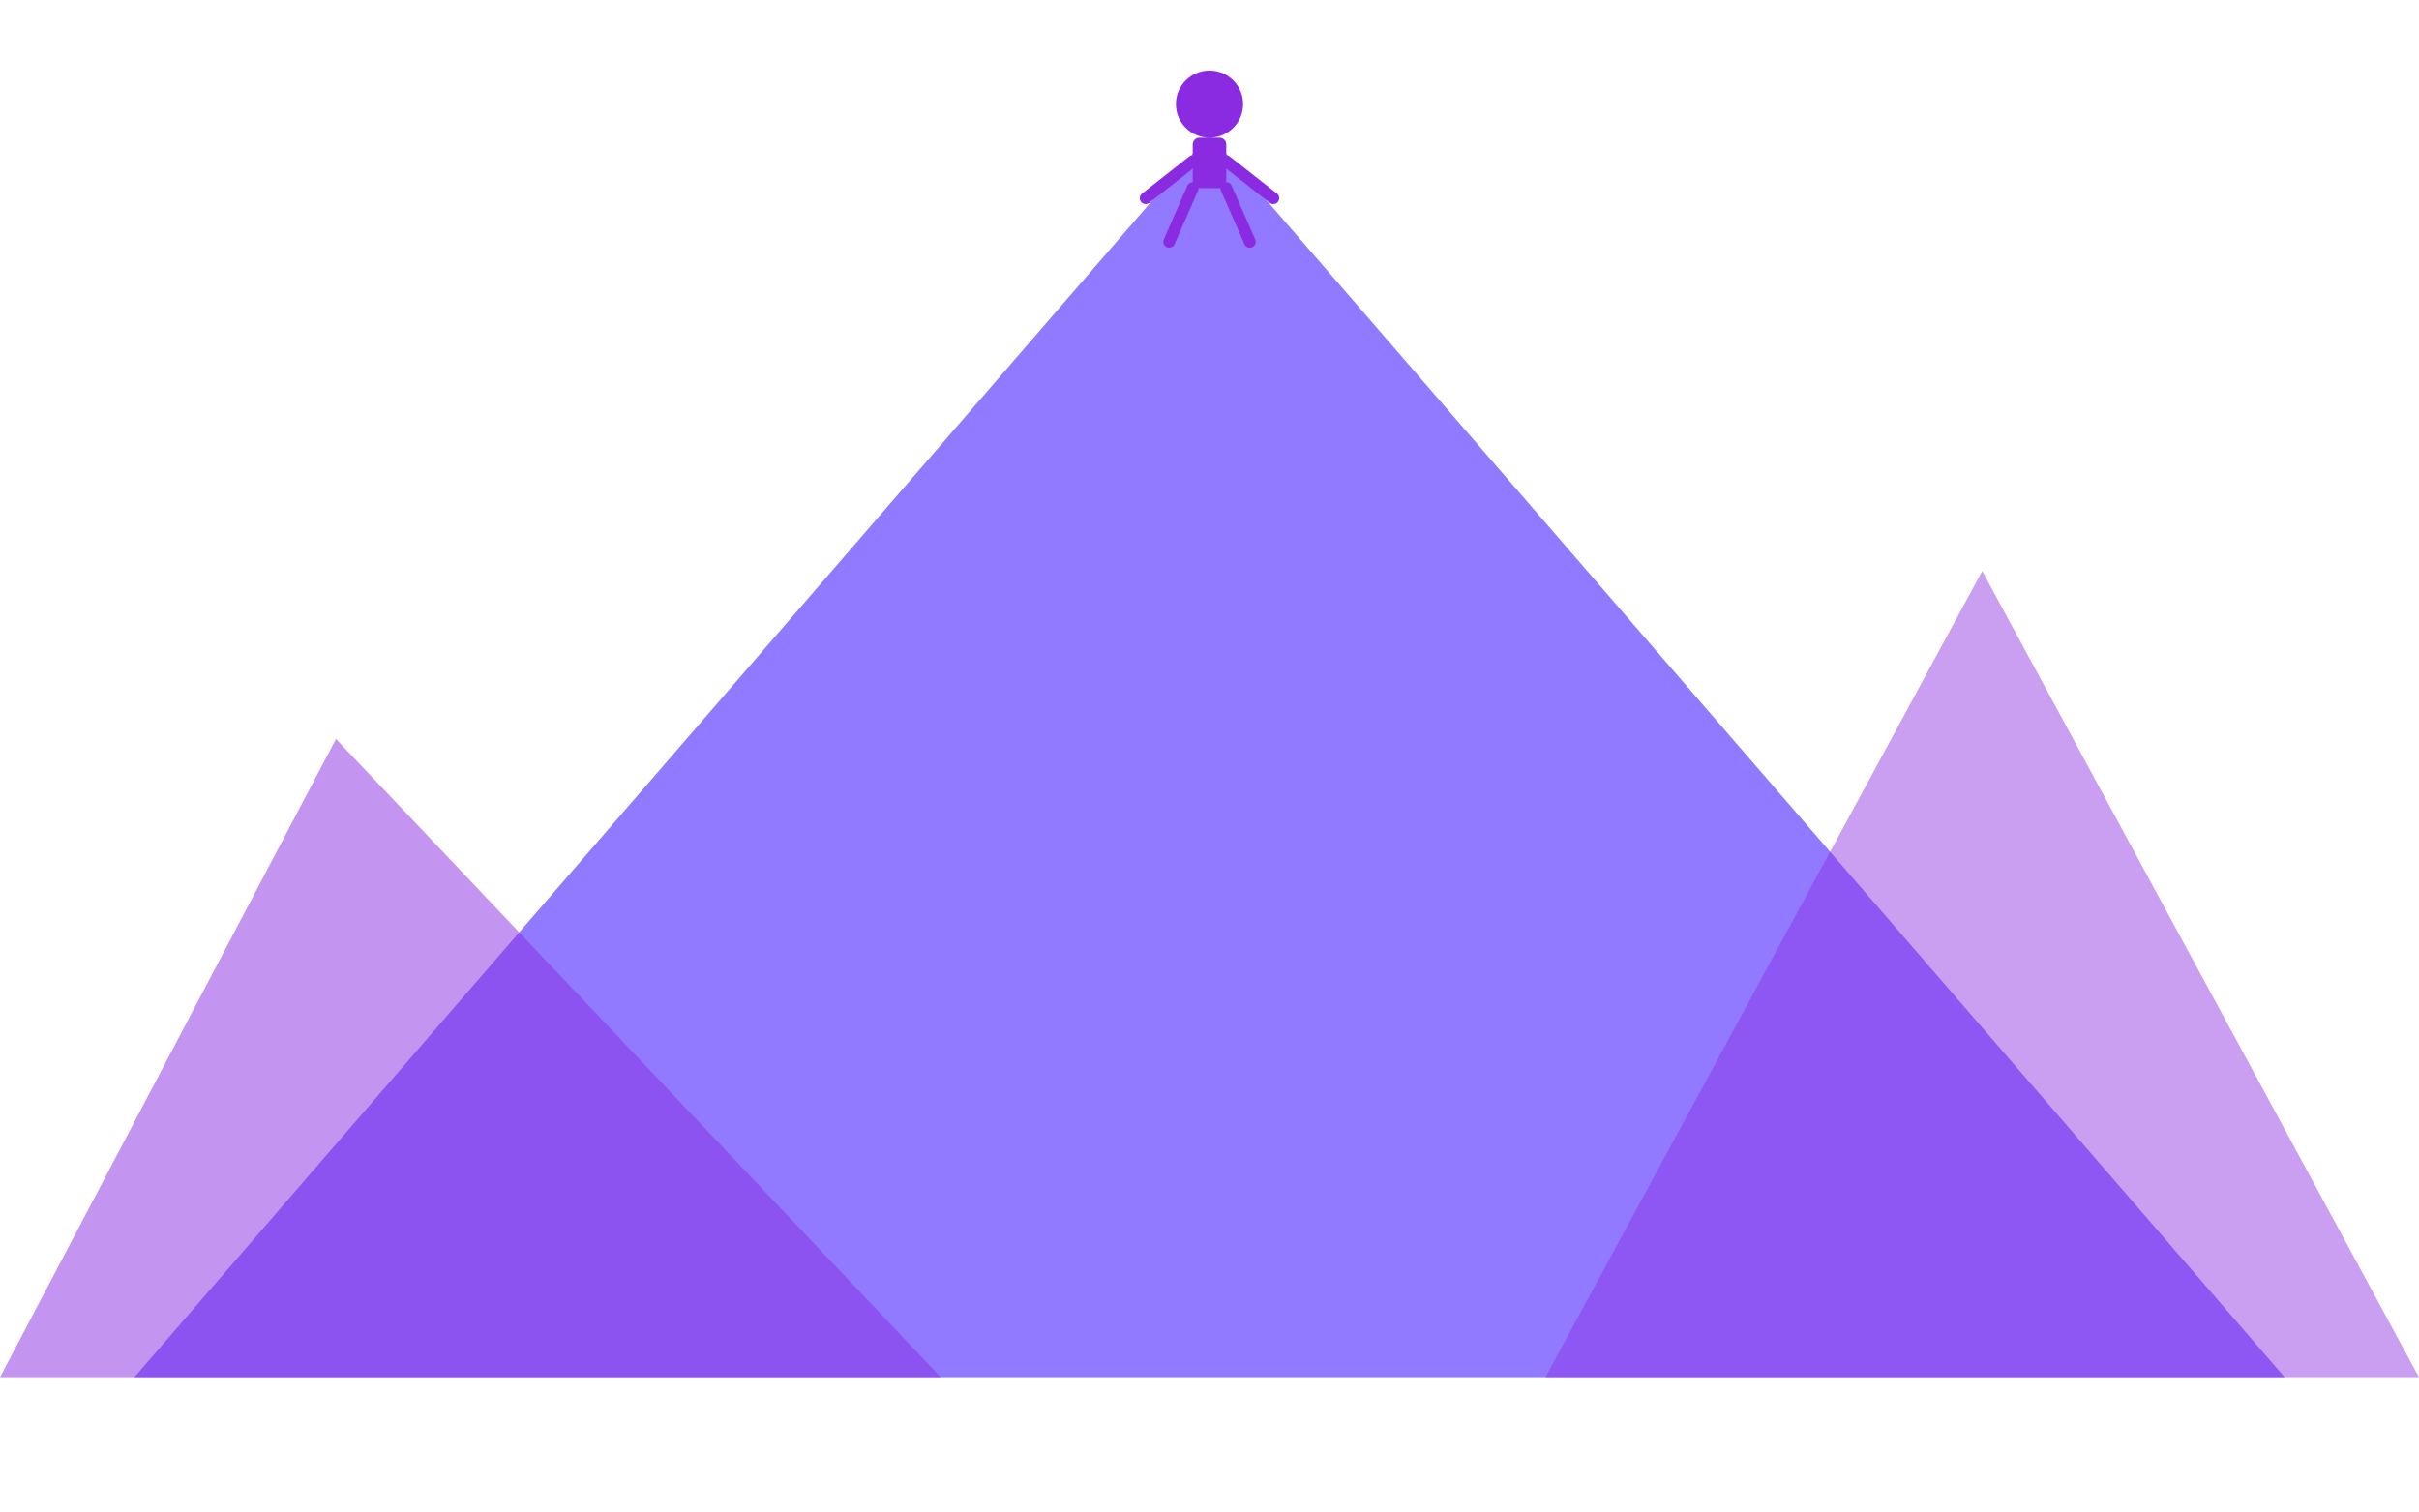
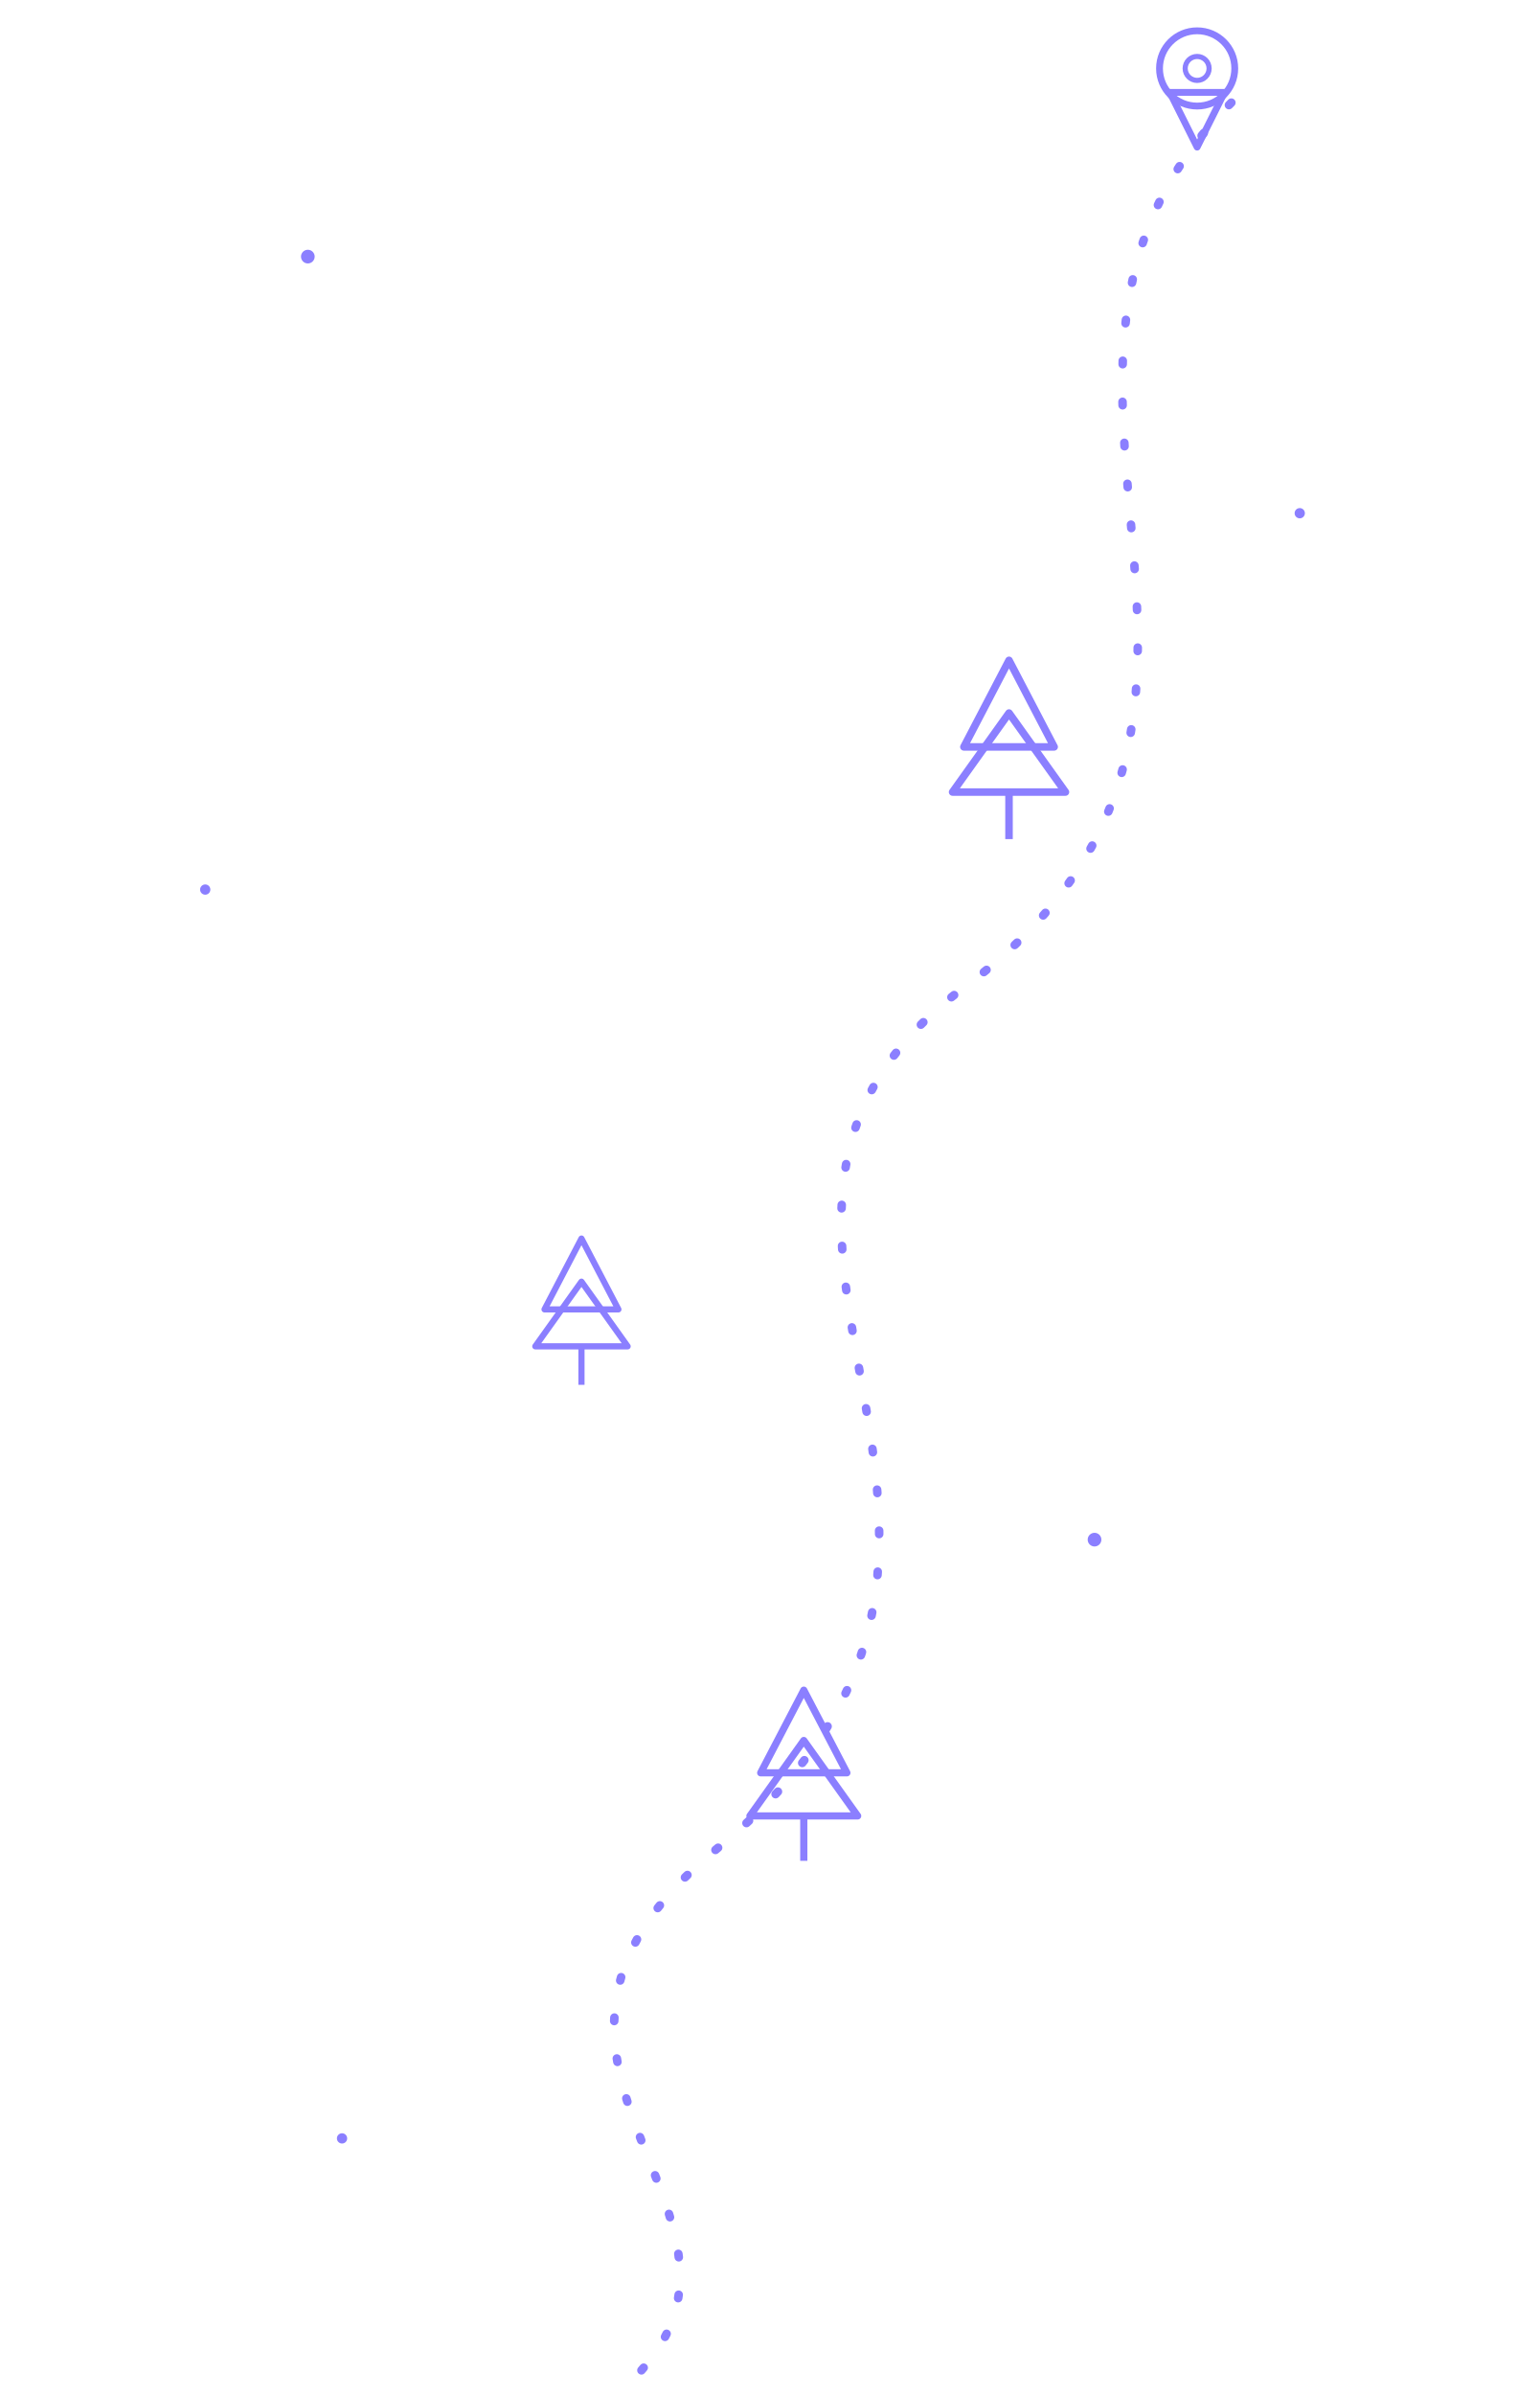
- <svg xmlns="http://www.w3.org/2000/svg" viewBox="0 0 1440 900" width="100%" height="100%">
-   <polygon points="720,80 1360,820 80,820" fill="#6C4DFF" opacity="0.75" />
-   <polygon points="200,440 560,820 0,820" fill="#8A2BE2" opacity="0.5" />
-   <polygon points="1180,340 1440,820 920,820" fill="#8A2BE2" opacity="0.45" />
-   <circle cx="720" cy="62" r="20" fill="#8A2BE2" />
-   <rect x="710" y="82" width="20" height="30" rx="4" fill="#8A2BE2" />
-   <line x1="710" y1="96" x2="682" y2="118" stroke="#8A2BE2" stroke-width="7" stroke-linecap="round" />
-   <line x1="730" y1="96" x2="758" y2="118" stroke="#8A2BE2" stroke-width="7" stroke-linecap="round" />
-   <line x1="710" y1="112" x2="696" y2="144" stroke="#8A2BE2" stroke-width="7" stroke-linecap="round" />
-   <line x1="730" y1="112" x2="744" y2="144" stroke="#8A2BE2" stroke-width="7" stroke-linecap="round" />
+ <svg xmlns="http://www.w3.org/2000/svg" viewBox="0 0 900 1400" fill="none">
+   <path d="M 720 60 C 560 220, 780 420, 560 580 C 380 720, 640 900, 420 1080 C 260 1210, 480 1300, 360 1400" stroke="#8B7FFF" stroke-width="5" stroke-linecap="round" stroke-dasharray="2 22" />
+   <g transform="translate(700,40)">
+     <circle cx="0" cy="0" r="22" stroke="#8B7FFF" stroke-width="4" />
+     <path d="M -16 14 L 0 46 L 16 14 Z" stroke="#8B7FFF" stroke-width="4" stroke-linejoin="round" />
+     <circle cx="0" cy="0" r="7" stroke="#8B7FFF" stroke-width="3" />
+   </g>
+   <g transform="translate(590,430) scale(1.1)">
+     <line x1="0" y1="30" x2="0" y2="55" stroke="#8B7FFF" stroke-width="4" />
+     <path d="M 0 -40 L 24 6 L -24 6 Z" stroke="#8B7FFF" stroke-width="4" stroke-linejoin="round" />
+     <path d="M 0 -12 L 30 30 L -30 30 Z" stroke="#8B7FFF" stroke-width="4" stroke-linejoin="round" />
+   </g>
+   <g transform="translate(340,760) scale(0.9)">
+     <line x1="0" y1="30" x2="0" y2="55" stroke="#8B7FFF" stroke-width="4" />
+     <path d="M 0 -40 L 24 6 L -24 6 Z" stroke="#8B7FFF" stroke-width="4" stroke-linejoin="round" />
+     <path d="M 0 -12 L 30 30 L -30 30 Z" stroke="#8B7FFF" stroke-width="4" stroke-linejoin="round" />
+   </g>
+   <g transform="translate(470,1030) scale(1.05)">
+     <line x1="0" y1="30" x2="0" y2="55" stroke="#8B7FFF" stroke-width="4" />
+     <path d="M 0 -40 L 24 6 L -24 6 Z" stroke="#8B7FFF" stroke-width="4" stroke-linejoin="round" />
+     <path d="M 0 -12 L 30 30 L -30 30 Z" stroke="#8B7FFF" stroke-width="4" stroke-linejoin="round" />
+   </g>
+   <circle cx="180" cy="150" r="4" fill="#8B7FFF" />
+   <circle cx="760" cy="300" r="3" fill="#8B7FFF" />
+   <circle cx="120" cy="520" r="3" fill="#8B7FFF" />
+   <circle cx="640" cy="900" r="4" fill="#8B7FFF" />
+   <circle cx="200" cy="1250" r="3" fill="#8B7FFF" />
</svg>
